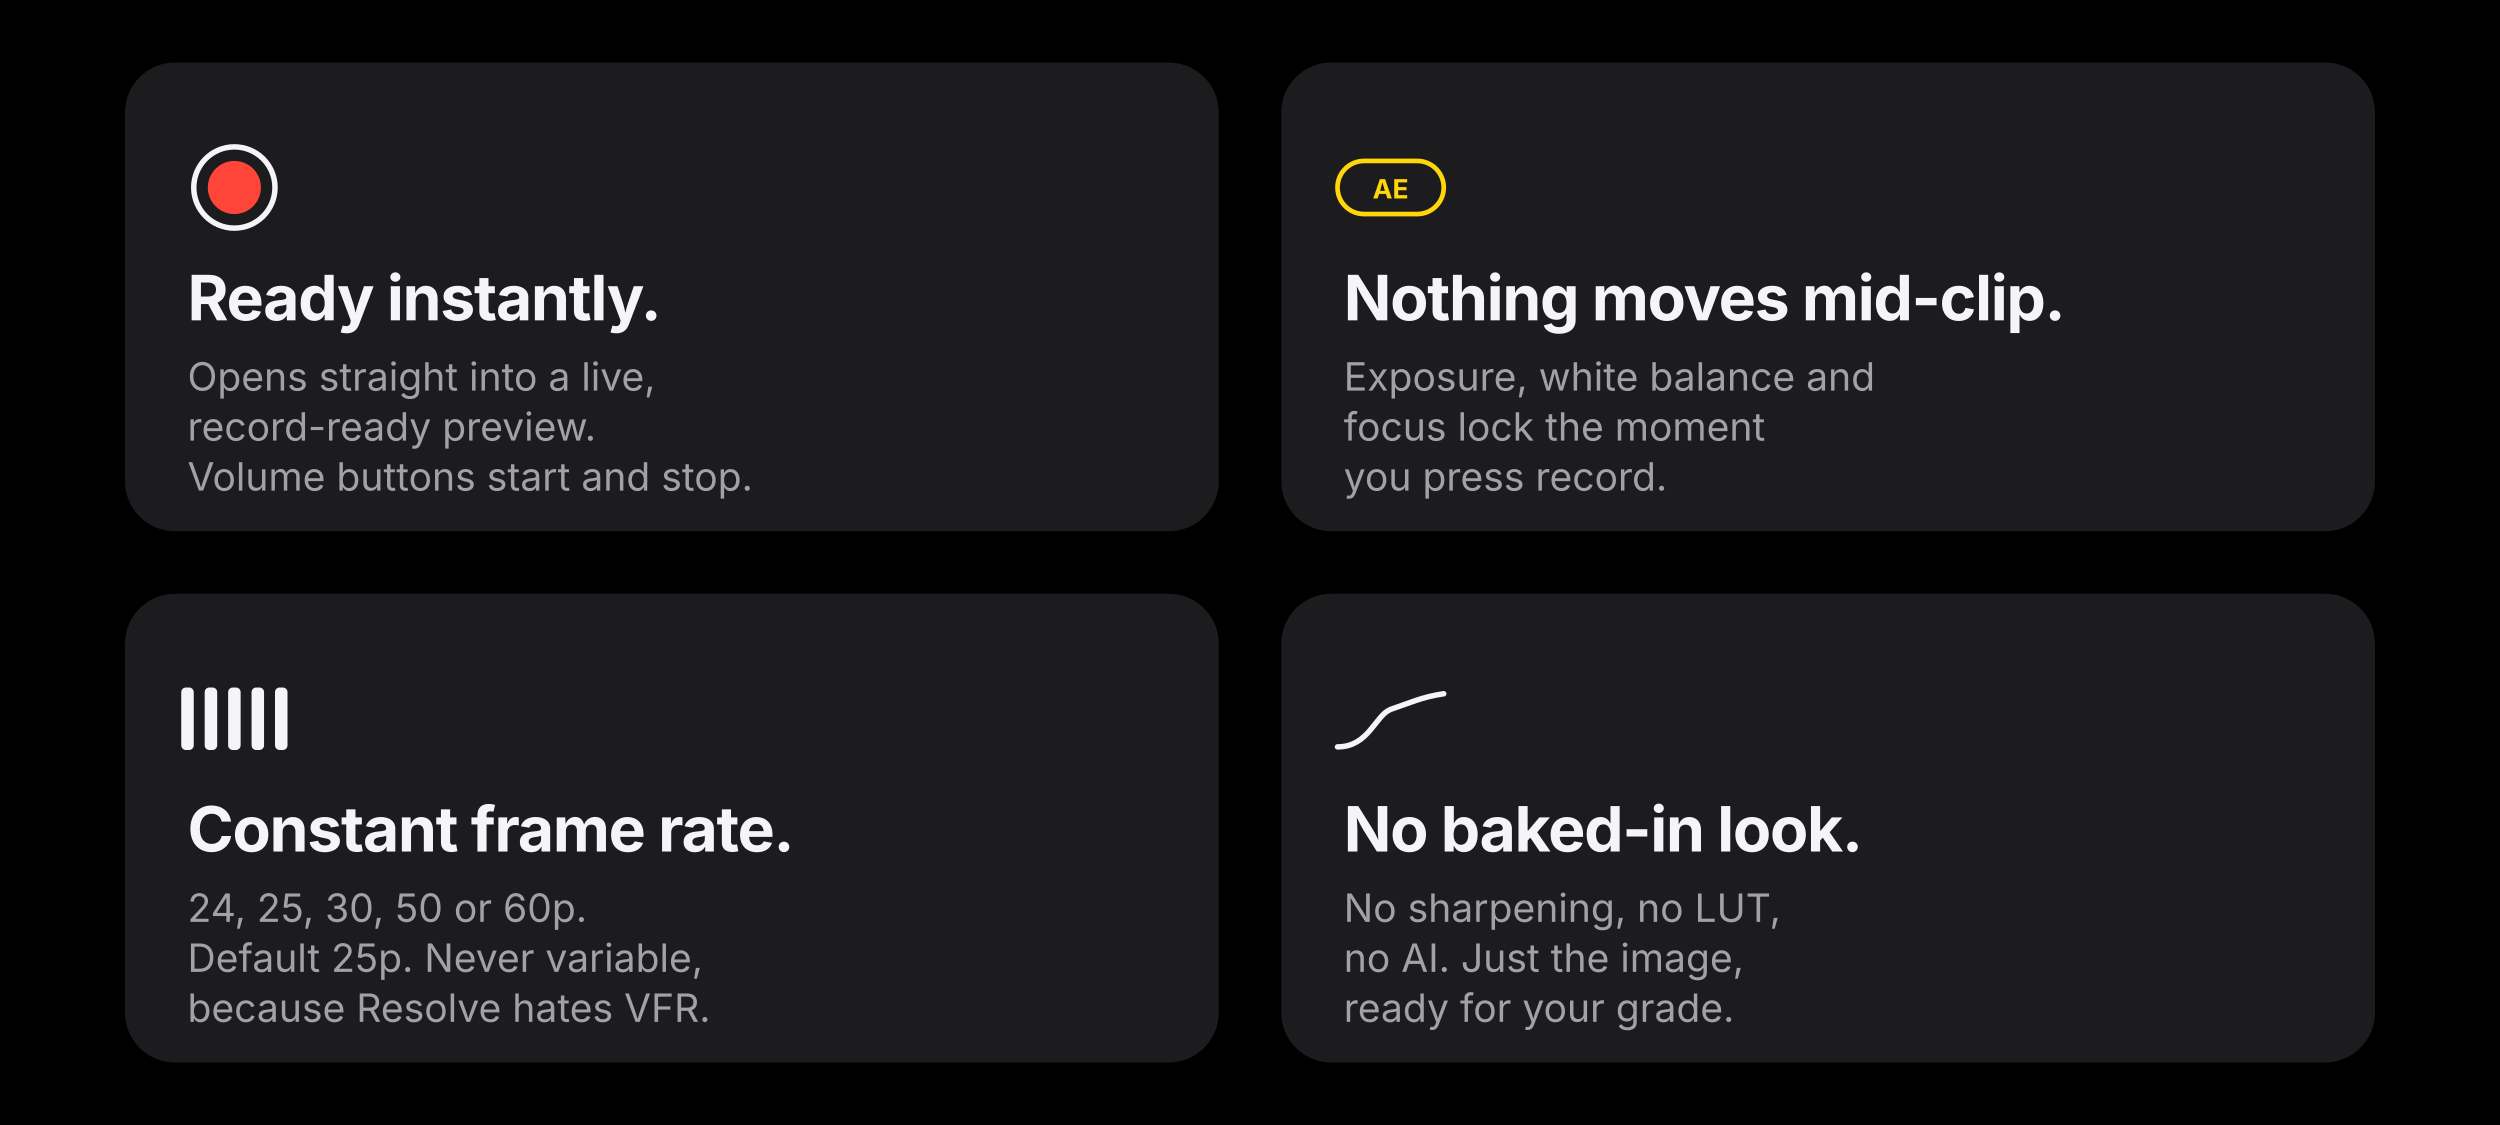
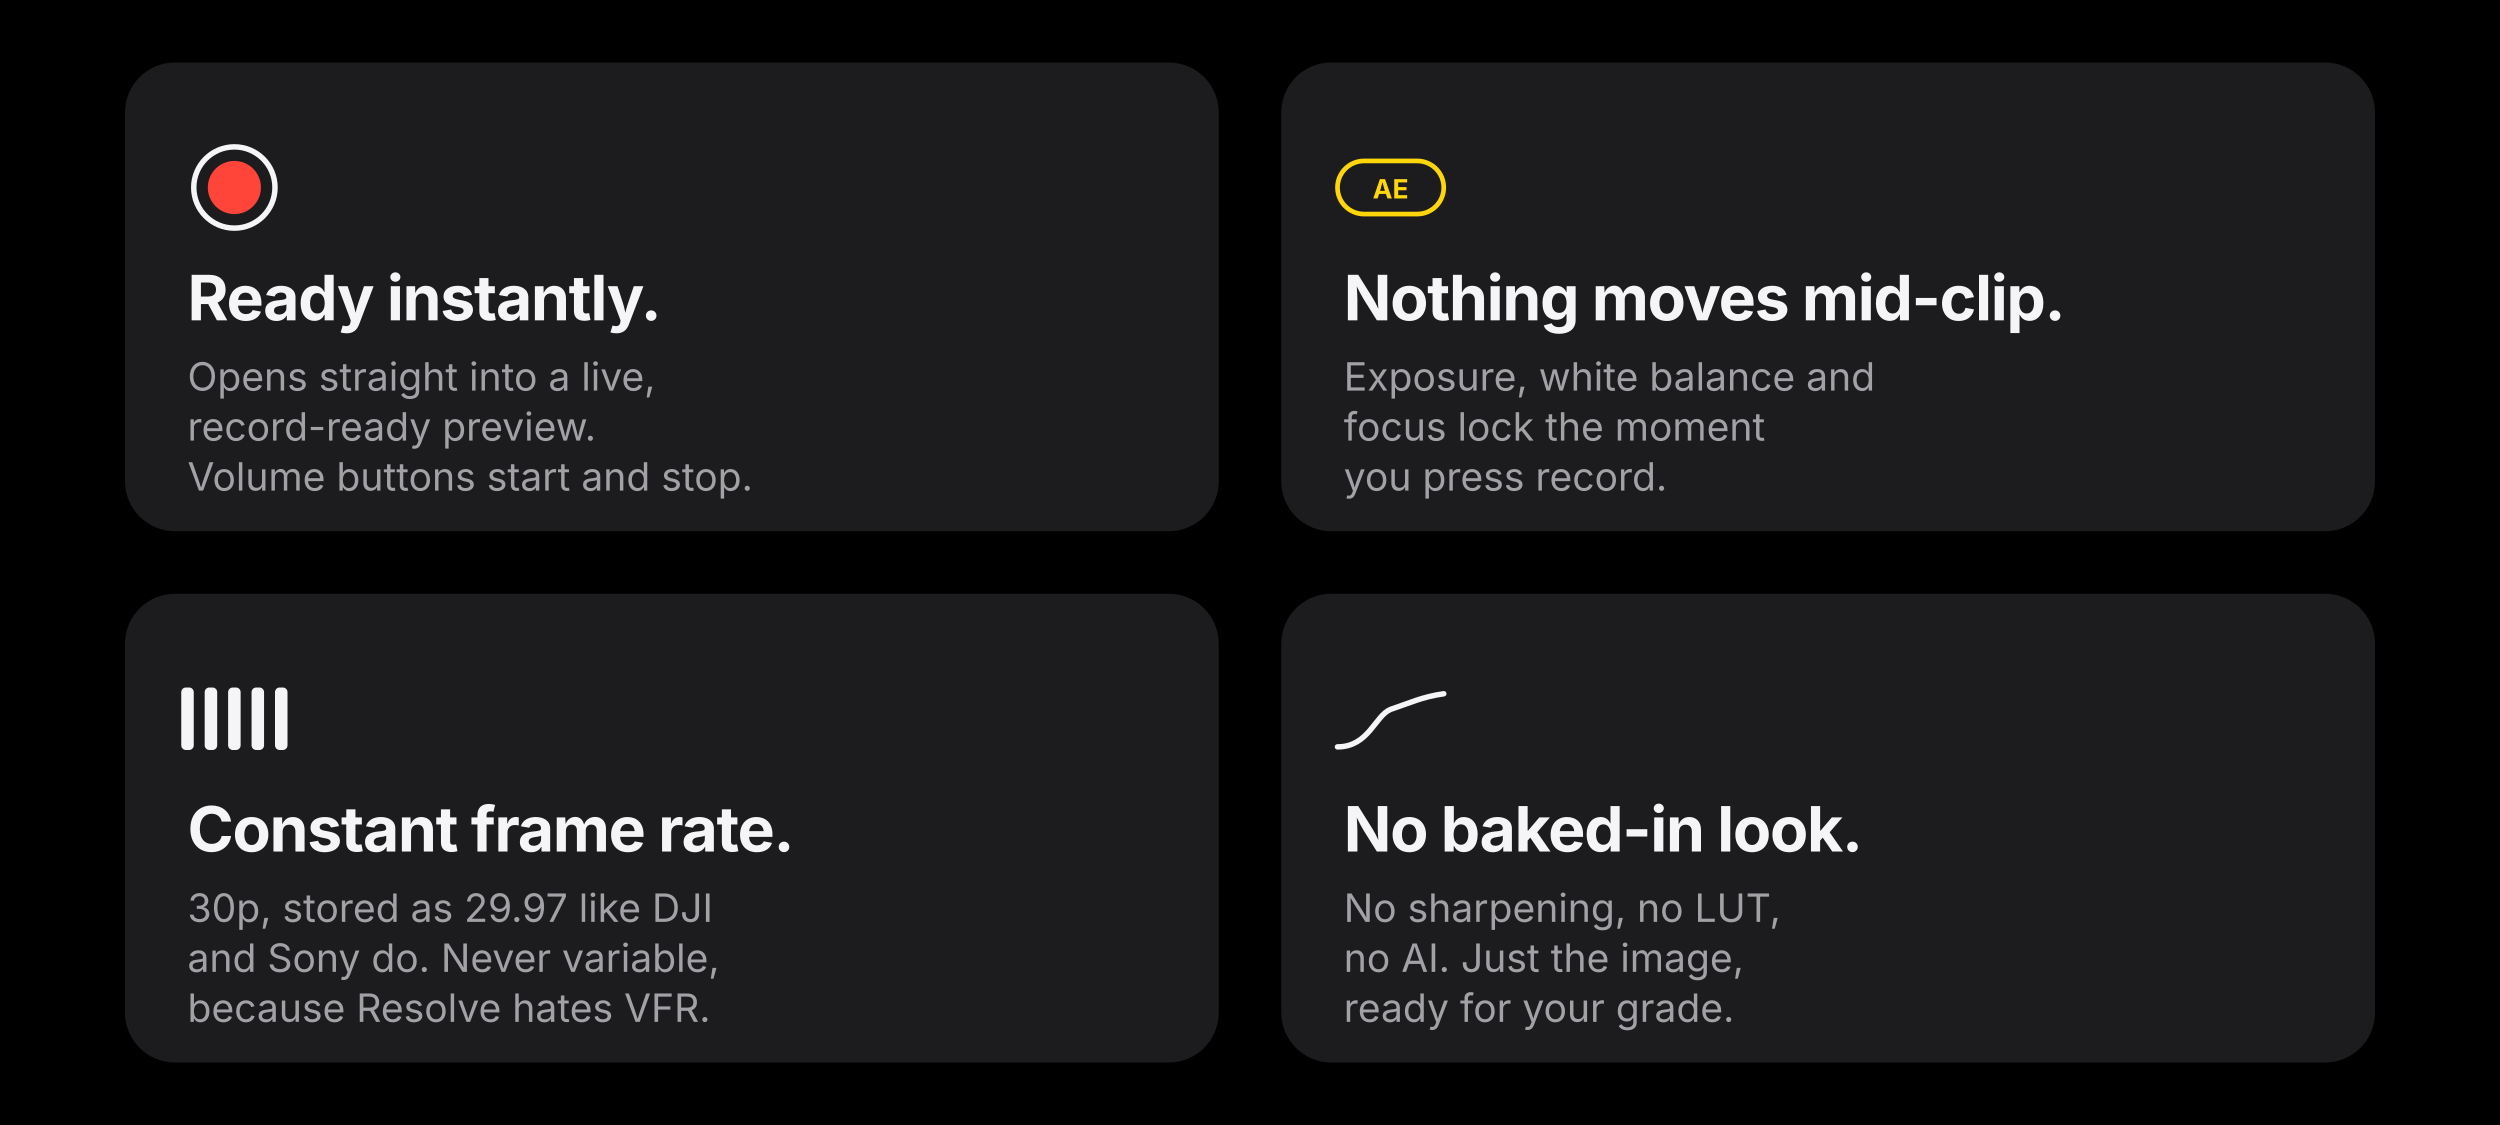
<svg xmlns="http://www.w3.org/2000/svg" viewBox="0 0 1600 720" width="1600" height="720" role="img" aria-label="Ready instantly. Nothing moves mid-clip. Constant frame rate. No baked-in look.">
  <style>text{font-family:-apple-system, BlinkMacSystemFont, 'SF Pro Display', 'SF Pro Text', 'Helvetica Neue', 'Segoe UI', Inter, Arial, sans-serif}</style>
  <rect width="1600" height="720" fill="#000000" />
  <rect x="80.0" y="40" width="700" height="300" rx="32" fill="#1c1c1e" />
  <circle cx="150.0" cy="120" r="26" fill="none" stroke="#f5f5f7" stroke-width="3.5" />
  <circle cx="150.0" cy="120" r="17" fill="#ff453a" />
  <text x="120.0" y="205" font-size="40" font-weight="700" fill="#f5f5f7" letter-spacing="-0.8">Ready instantly.</text>
  <text x="120.0" y="250" font-size="25" fill="#a1a1a6">Opens straight into a live,</text>
  <text x="120.0" y="282" font-size="25" fill="#a1a1a6">record-ready preview.</text>
  <text x="120.0" y="314" font-size="25" fill="#a1a1a6">Volume buttons start and stop.</text>
  <rect x="820.0" y="40" width="700" height="300" rx="32" fill="#1c1c1e" />
  <rect x="856.0" y="103" width="68" height="34" rx="17" fill="none" stroke="#ffd60a" stroke-width="3" />
  <text x="890.0" y="127" font-size="17" font-weight="700" fill="#ffd60a" text-anchor="middle">AE</text>
  <text x="860.0" y="205" font-size="40" font-weight="700" fill="#f5f5f7" letter-spacing="-0.8">Nothing moves mid-clip.</text>
  <text x="860.0" y="250" font-size="25" fill="#a1a1a6">Exposure, white balance and</text>
  <text x="860.0" y="282" font-size="25" fill="#a1a1a6">focus lock the moment</text>
  <text x="860.0" y="314" font-size="25" fill="#a1a1a6">you press record.</text>
  <rect x="80.0" y="380" width="700" height="300" rx="32" fill="#1c1c1e" />
  <rect x="116.0" y="440" width="8" height="40" rx="3" fill="#f5f5f7" />
  <rect x="131.0" y="440" width="8" height="40" rx="3" fill="#f5f5f7" />
  <rect x="146.0" y="440" width="8" height="40" rx="3" fill="#f5f5f7" />
  <rect x="161.0" y="440" width="8" height="40" rx="3" fill="#f5f5f7" />
  <rect x="176.0" y="440" width="8" height="40" rx="3" fill="#f5f5f7" />
  <text x="120.0" y="545" font-size="40" font-weight="700" fill="#f5f5f7" letter-spacing="-0.8">Constant frame rate.</text>
-   <text x="120.0" y="590" font-size="25" fill="#a1a1a6">24, 25, 30, 50 or 60p.</text>
-   <text x="120.0" y="622" font-size="25" fill="#a1a1a6">Default 25p. Never variable,</text>
+   <text x="120.0" y="590" font-size="25" fill="#a1a1a6">30p, stored as 29.97 like DJI</text>
+   <text x="120.0" y="622" font-size="25" fill="#a1a1a6">and Sony do. Never variable,</text>
  <text x="120.0" y="654" font-size="25" fill="#a1a1a6">because Resolve hates VFR.</text>
  <rect x="820.0" y="380" width="700" height="300" rx="32" fill="#1c1c1e" />
  <path d="M856.0 478 C876.0 478 880.0 458 890.0 454 C902.0 450 910.0 446 924.0 444" fill="none" stroke="#f5f5f7" stroke-width="3.5" stroke-linecap="round" />
  <text x="860.0" y="545" font-size="40" font-weight="700" fill="#f5f5f7" letter-spacing="-0.8">No baked-in look.</text>
  <text x="860.0" y="590" font-size="25" fill="#a1a1a6">No sharpening, no LUT,</text>
  <text x="860.0" y="622" font-size="25" fill="#a1a1a6">no AI. Just the image,</text>
  <text x="860.0" y="654" font-size="25" fill="#a1a1a6">ready for your grade.</text>
</svg>
